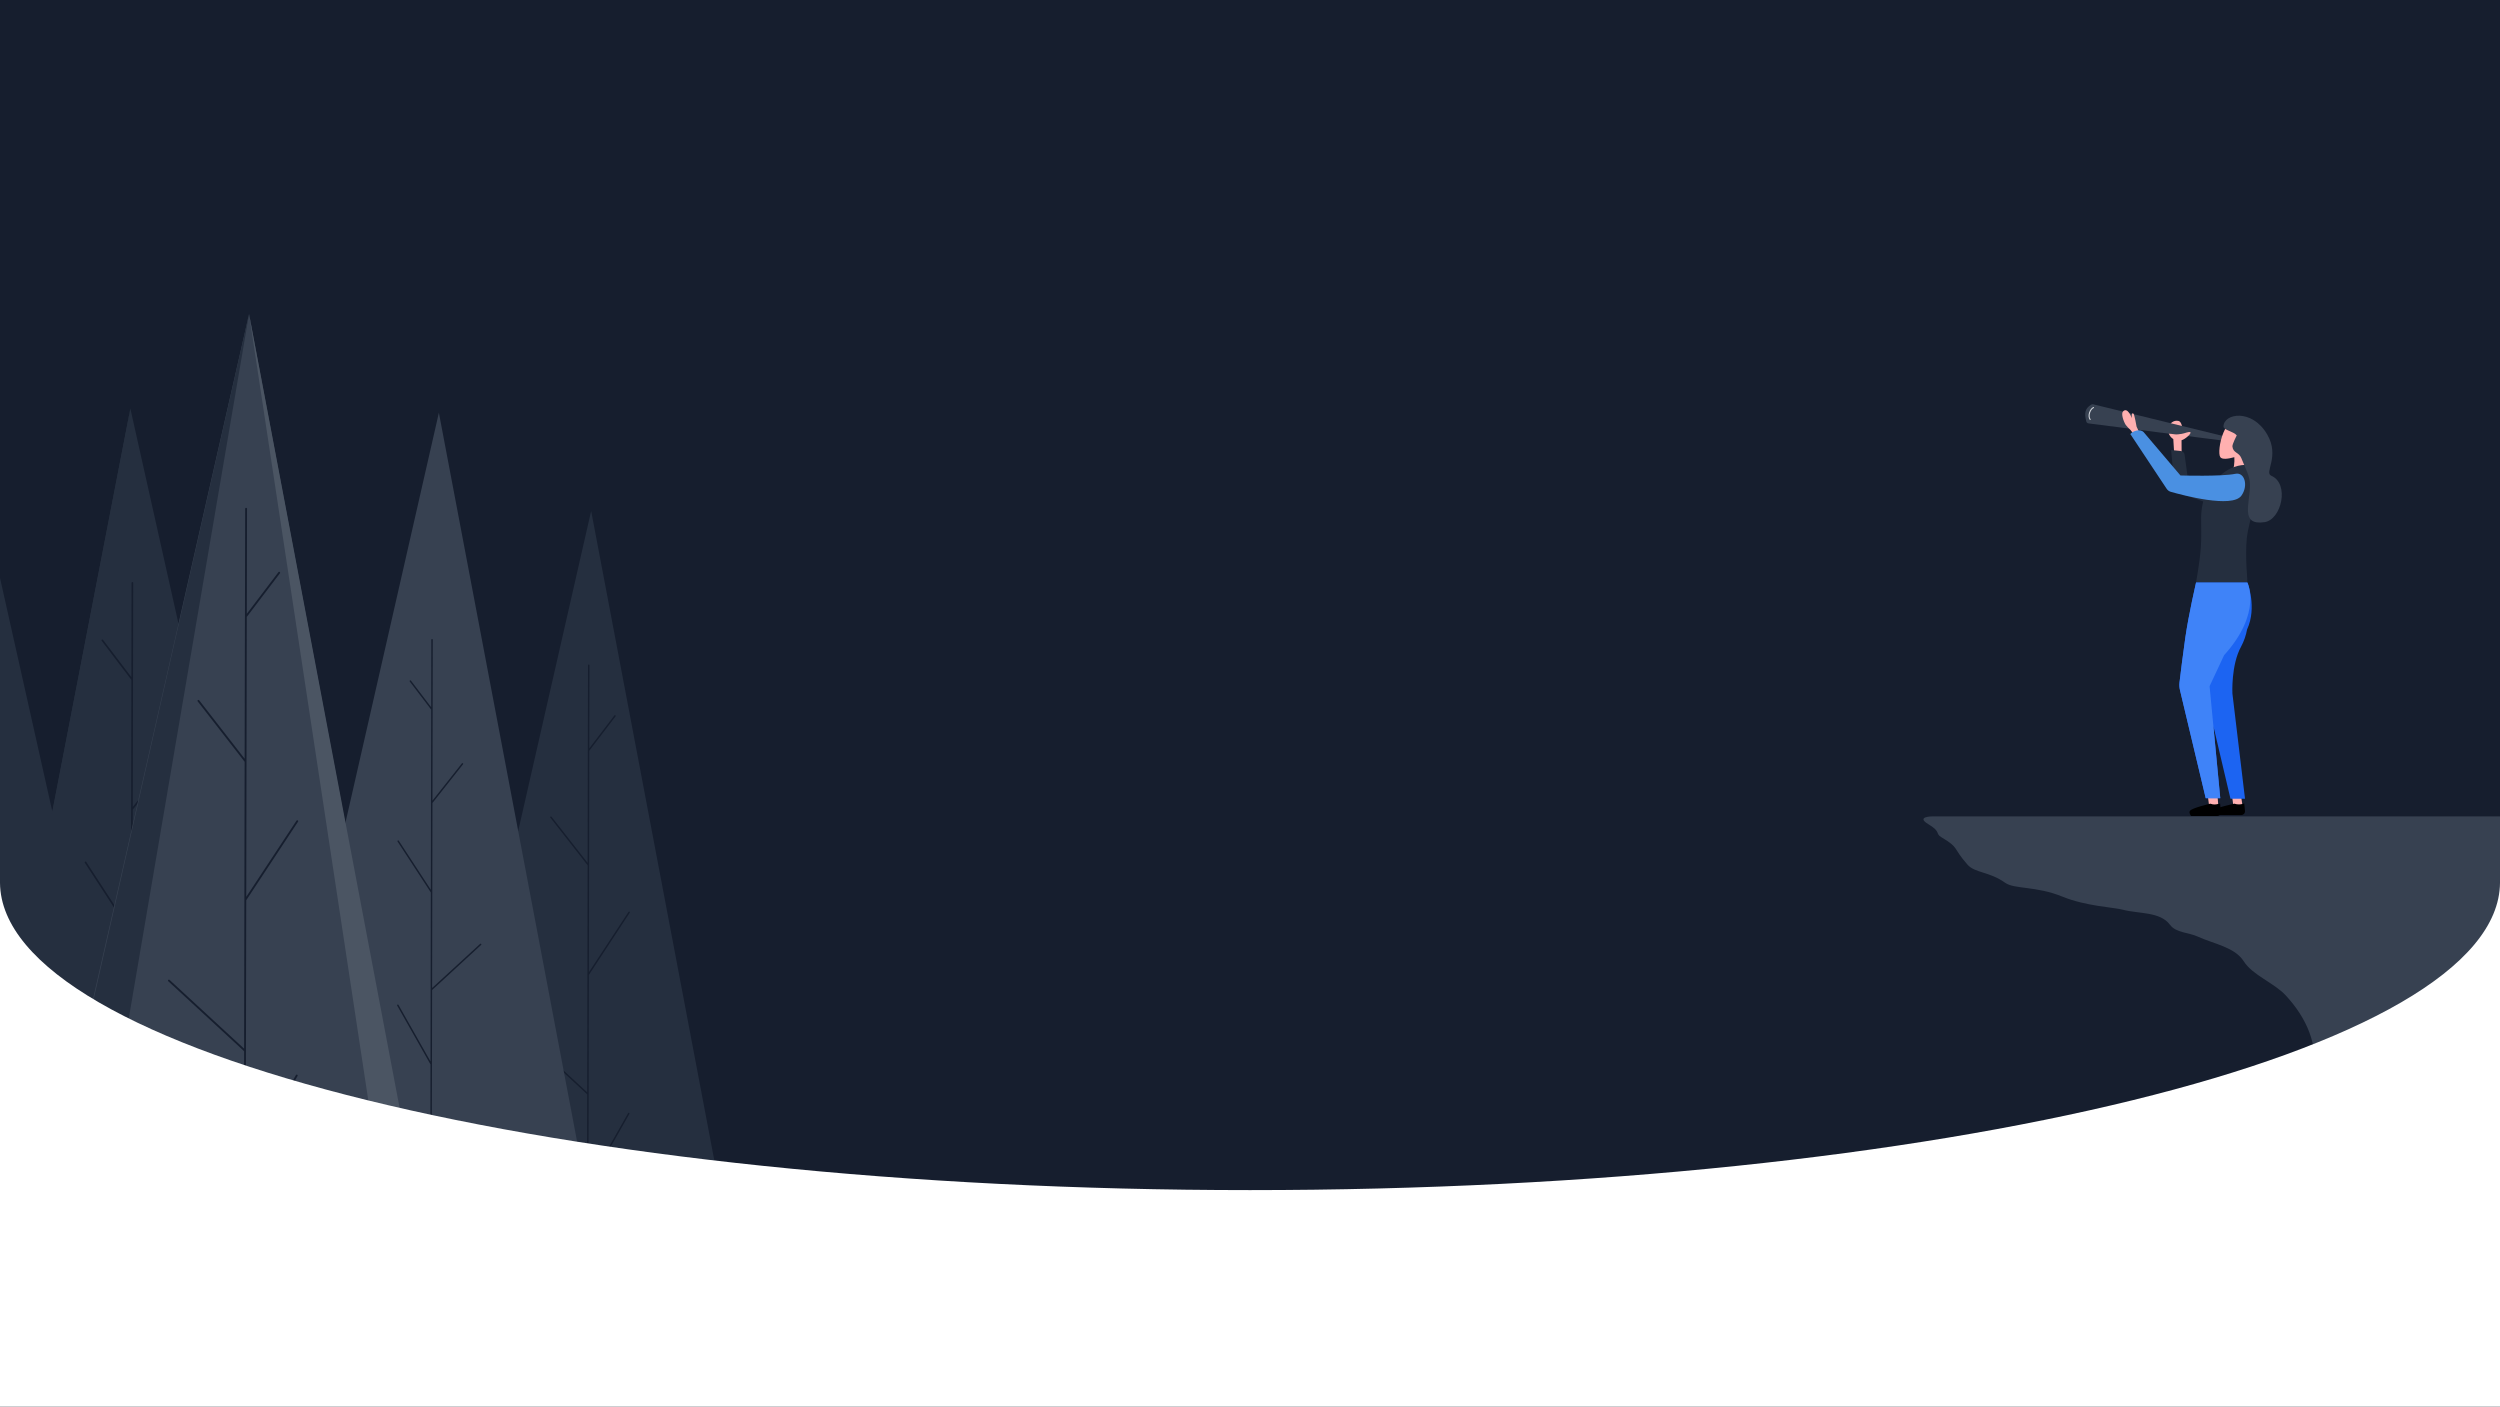
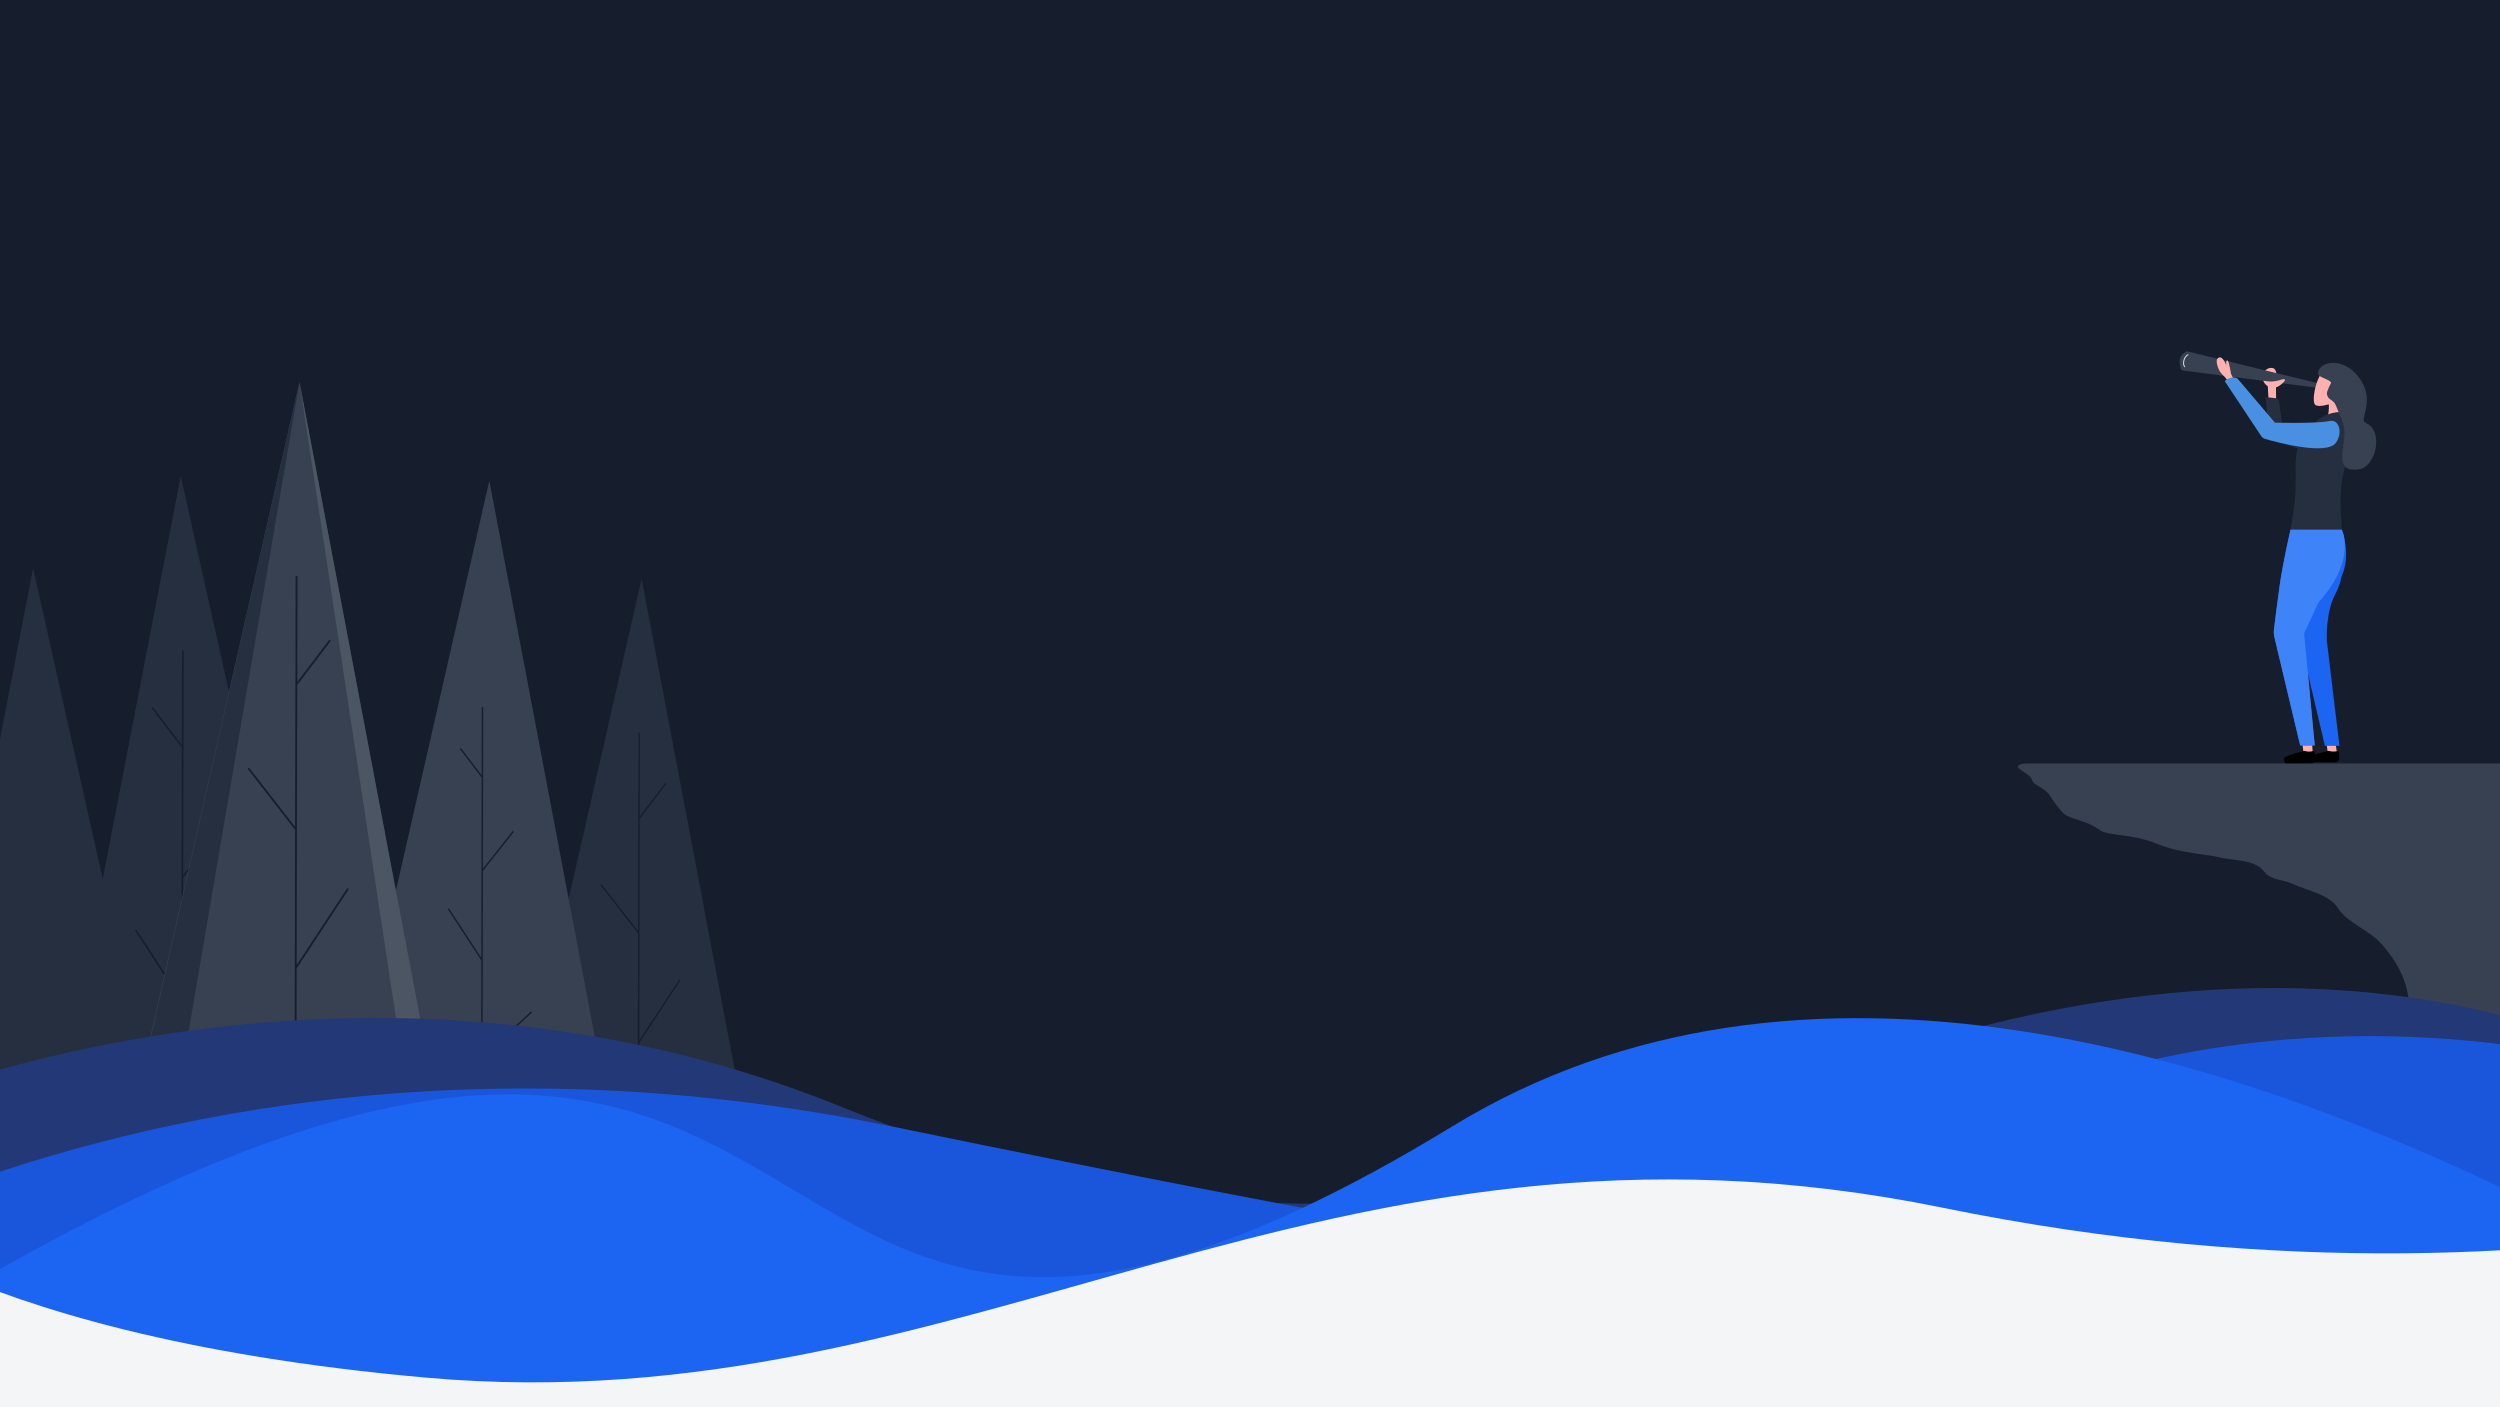
<svg xmlns="http://www.w3.org/2000/svg" viewBox="0 0 1920 1080">
  <defs>
-     <style>.a{fill:#161e2e;}.b,.c{fill:#252f3f;}.b,.f,.g,.m,.n,.o,.p{fill-rule:evenodd;}.d,.e,.h,.l{fill:none;stroke-linecap:round;}.d,.e,.h{stroke:#161e2e;}.d{stroke-width:1.29px;}.e{stroke-width:1.14px;}.f,.k{fill:#374151;}.g{fill:#4b5563;}.h{stroke-width:1.44px;}.i{fill:#fff;}.j,.m{fill:#ffb0b0;}.l{stroke:#d2d6dc;stroke-width:0.81px;}.n{fill:#4a90e2;}.o{fill:#1c64f2;}.p{fill:#3f83f8;}.q{stroke:#000;stroke-width:1.26px;}</style>
+     <style>.a{fill:#161e2e;}.b,.c{fill:#252f3f;}.b,.f,.g,.l,.m,.n,.o{fill-rule:evenodd;}.d,.e,.h,.k{fill:none;stroke-linecap:round;}.d,.e,.h{stroke:#161e2e;}.d{stroke-width:1.29px;}.e{stroke-width:1.14px;}.f,.j{fill:#374151;}.g{fill:#4b5563;}.h{stroke-width:1.44px;}.i,.l{fill:#ffb0b0;}.k{stroke:#d2d6dc;stroke-width:0.81px;}.m{fill:#4a90e2;}.n,.s{fill:#1c64f2;}.o{fill:#3f83f8;}.p{stroke:#000;stroke-width:1.26px;}.q{fill:#233876;}.r{fill:#1a56db;}.t{fill:#f4f5f7;}</style>
  </defs>
  <rect class="a" width="1920" height="1080" />
-   <path class="b" d="M100.11,313.77,242.45,950-23,949.45l.73-3.65-99.78-.19L-13.31,384.15h0l.72,3.47L40.22,623.4ZM-271.52,523.2-175.3,953l-179.32-.34ZM326,954,453.48,394.71l.55-2.18h0L560.58,954.4Z" />
-   <path class="c" d="M1.11,949.49l99-635.72L-23,949.45Z" />
-   <path class="d" d="M100.68,965.92l.12-65.85m.87-452.4-.14,74.24m-.38,194.83L65.69,662.31m35.46,54.43.19-95.41m-.19,95.41L101,820.53m.38-199L134.07,580m-32.73,41.53.19-99.6m0,0L78.6,491.77M101,820.53l52.62-48.24M101,820.53l-.16,79.72m0,0L65.35,837.43" />
-   <path class="e" d="M451.28,969.33l.11-58.74m.77-399.68L452,576.4m-.33,172.2,31.47-47.91M451.7,748.6l.16-84.27m-.16,84.27-.17,91.58m.33-175.85L423.11,627.6m28.75,36.73L452,576.4m0,0,20.3-26.59m-20.8,290.37L405.27,797.4m46.26,42.78-.14,70.41m0,0,31.48-55.39" />
-   <path class="f" d="M191.27,241.16,29.56,951l163.27.31-.19,1.28h.55l35.57.07h0l104.34.2,0,16.23a1.06,1.06,0,0,0,1.09,1.1,1.18,1.18,0,0,0,1.1-1.09l0-16.24,98.33.19h0l24.07.05L337.06,317h0L265.13,632.59ZM337.43,317ZM-182.21,465.73Zm-94,486.15,40.5.08-.18,1.09h.54l30.47.06h0l22.62,0,0,11.31a.86.86,0,0,0,.91.92.87.87,0,0,0,.91-.91l0-11.31,64.76.12,0,15a1.06,1.06,0,0,0,1.09,1.1,1.06,1.06,0,0,0,1.1-1.1l0-15,83.55.16h0l20.61,0h0L-112.42,410h0l-41.39,182L-182,465.55h0l-94.16,486.33Z" />
-   <path class="g" d="M299,951.52,191.27,241.16,326,951.58Z" />
-   <path class="b" d="M70.06,951.08,191.27,241.16,30.29,951Z" />
-   <path class="h" d="M187.86,970.83,188,896m1-505.3-.16,82.82m-.42,217.62,39.88-60.48M188.4,691.18l.2-106.53m-.2,106.53L188.18,807m.42-222.19-36.21-46.58m36.21,46.58.22-111.09m0-.18,25.6-33.7M188.18,807l-58.46-53.93M188.18,807,188,896m0,0,39.9-70" />
-   <path class="e" d="M331.09,865.32l.1-48m.62-326-.1,53.45m-.27,140.46L305.8,646m25.64,39.27.13-68.77m-.13,68.77-.14,74.79m.27-143.56,23.59-29.87M331.57,616.5l.14-71.69m0,0-16.56-21.74m16.15,237,37.82-34.77M331.3,760.06l-.11,57.46m0-.18-25.64-45.29" />
-   <path class="f" d="M1920,627H1484s-13,0-3,6,5,7,10,10c14.19,8.52,8,7.37,20,21,5.79,6.6,16.68,5.2,29,14,7,5,23.8,2.38,43.87,10.59,18.13,7.41,39.51,8.22,46.43,10.06,12.33,3.27,28.7,1.35,36.28,11.62,4.57,6.19,14.28,5.8,21.24,9,12.47,5.72,28.44,8.08,35.38,19,6.8,10.72,23.39,16.61,32.23,26.18,16.24,17.59,25.13,38,21.57,61.54-15,99,267-71,222-129S1920,627,1920,627Z" />
-   <path class="i" d="M960,914C430.48,914,1.11,808.39,0,678H0v402H1920V678h0C1918.89,808.39,1489.52,914,960,914Z" />
-   <path class="j" d="M1673.26,323.33c2.35.66,2.76,5.51,3.15,6.79h-10.09s-.73-3.18.79-4.87A6.11,6.11,0,0,1,1673.26,323.33Z" />
-   <path class="k" d="M1604,325.17l102,13.05c1.87-1.79,2.24-2.08,1.28-3.38l-99.71-24.33a2,2,0,0,0-1.53.24c-4.7,3-5.47,6.17-3.78,12.91A2,2,0,0,0,1604,325.17Z" />
-   <path class="l" d="M1607.82,313c-2.42.94-4.68,6.25-2.58,9.18" />
-   <path class="m" d="M1728,346.72s8.75-12.27-5.24-22.26-20.74,22.26-17.55,26.66c1.42,1.95,6,1.31,10.77,0,.22,4.17-.14,8.74-2.25,12.53l13-2.61V347.26C1727.55,346.93,1728,346.72,1728,346.72Zm-25.06,263,.74,9.31h-7.07l-1.49-11.54h7.82ZM1722.3,619l-1.49-9.68v-1.86h-7.08l1.49,11.54Z" />
-   <path class="j" d="M1665.57,333l4.53.51s1.45.36,5.3-.28c2.83-.48,5.31-1.86,6.73-1.32,1.35.71-3.73,5.38-6.7,6.2l.07,13.23-5.66-1.88-.75-12.27h0a8.42,8.42,0,0,1-3.09-3.34Z" />
-   <path class="b" d="M1693.9,379.27a54.36,54.36,0,0,0-3.42,20.57c.14,6.26.19,14.73-.27,21.17-.77,10.54-3.72,26.8-3.72,26.8h39.08l.38-.37c0-3.95-.48-8.11-.65-12.05-.26-5.74-.5-15.28.27-22.2,1.62-14.37,9.68-35.74,9.68-35.74S1731.9,357,1725.57,357c-4.26,0-14.1.69-23.28,11.15C1698.55,369.48,1695.81,374.25,1693.9,379.27Z" />
-   <path class="c" d="M1696.42,386.63l-26-9-3-32,7.44.74a3.27,3.27,0,0,1,2.91,2.81l2.65,19.45,24,7Z" />
-   <path class="m" d="M1640.9,327.7s-1.62-9.38-2.37-10c-1.91-1.5-1.26,3.54-1.26,3.54s-3.18-9.18-6.84-5.21c-1.58,1.72.46,7.69,2.12,10.27a35.33,35.33,0,0,0,3.82,4.1l2.41,3.23,4.15-1.68Z" />
-   <path class="n" d="M1646.29,331.85l28.3,33.32s31.76.91,42.1-1.28c7.29-1.55,10.2,9.2,4.67,16.82-7.1,9.79-45-.38-54.22-3a5.62,5.62,0,0,1-3.13-2.3l-27.94-42.09C1637.92,331.15,1643.3,329,1646.29,331.85Z" />
-   <path class="o" d="M1699.91,557.76,1713,613.43h11.17l-9.68-80.78s-1.12-22,6.7-36.11a45.3,45.3,0,0,0,4.56-13.1c7.85-17,.28-36,.28-36h-39.46s-5.71,24.82-8.19,42.06c-1.9,13.19-3.74,28.32-4.49,34.61a17.13,17.13,0,0,0,.35,5.93l19.77,83h11.17Z" />
-   <path class="p" d="M1708.13,503.16C1737.65,470.5,1726,447.4,1726,447.4h-39.46s-5.71,24.82-8.19,42.06c-1.9,13.19-3.74,28.32-4.49,34.61a17.13,17.13,0,0,0,.35,5.93l19.78,83h11.16l-8.19-86Z" />
-   <path class="q" d="M1723.54,622.88l-.5-5a11.75,11.75,0,0,1-7.07,0s-14.15,3-15.26,4.84c-.53.88.74,2.61.74,2.61h19.87A2.23,2.23,0,0,0,1723.54,622.88Z" />
-   <path class="q" d="M1705,623.65l-.52-5.76c-3.19.84-4.68.74-7,0,0,0-14.07,3.28-15.18,5.33-.52,1,.74,2.86.74,2.86h19.77A2.23,2.23,0,0,0,1705,623.65Z" />
-   <path class="k" d="M1741.28,333.78c-11.77-20.35-33.64-16.26-33.64-6.18,0,2.65,7.69,3.73,10.18,6.76,0,0-3.54,6.83-3.33,8.59.63,5.15,5,4.19,6.9,9,3.11,8,6.6,13.6,6.6,20.37,0,14.52-7.76,31.36,11.1,28.71,13.13-1.84,19.47-29.65,5.22-35.67C1738.69,363,1751.05,350.67,1741.28,333.78Z" />
+   <path class="b" d="M138.86,366,281.2,1002.19l-265.42-.51.74-3.65-99.78-.19L25.44,436.38h0l.73,3.46L79,675.63ZM-232.76,575.43l96.22,429.78-179.32-.34Zm597.5,430.75,127.5-559.24.55-2.19h0l106.54,561.88Z" />
+   <path class="c" d="M39.86,1001.72l99-635.72L15.78,1001.68Z" />
+   <path class="d" d="M139.43,1018.15l.13-65.85m.87-452.4-.14,74.24M139.91,769l-35.47-54.42M139.91,769l.19-95.4m-.19,95.4-.2,103.8m.39-199,32.73-41.53M140.1,673.74l.19-99.6m0,0L117.36,544m22.35,328.76,52.63-48.24m-52.63,48.24-.15,79.72m0,0-35.45-62.82" />
+   <path class="e" d="M490,1021.56l.11-58.74m.77-399.68-.13,65.49m-.33,172.2,31.47-47.91m-31.47,47.91.16-84.27m-.16,84.27-.18,91.58m.34-175.85-28.75-36.73m28.75,36.73.17-87.93m0,0L511.09,602M490.28,892.41,444,849.63m46.25,42.78-.13,70.41m0,0,31.48-55.39" />
+   <path class="f" d="M230,293.39,68.32,1003.24l163.26.31-.18,1.28H232l35.57.07h0l104.34.2,0,16.23a1.05,1.05,0,0,0,1.09,1.1,1.18,1.18,0,0,0,1.1-1.09l0-16.24,98.32.19h0l24.08.05L375.82,369.19h0L303.89,684.82Zm146.15,75.8ZM-143.45,518Zm-94,486.15,40.5.08-.19,1.09h.55l30.47.06h0l22.62,0,0,11.31a.87.87,0,0,0,.91.92.87.87,0,0,0,.92-.91l0-11.31,64.76.12,0,15a1.06,1.06,0,0,0,1.09,1.1,1.06,1.06,0,0,0,1.1-1.1l0-15,83.54.17h0l20.62,0h0L-73.66,462.27h0l-41.39,182-28.22-126.47h0l-94.15,486.33Z" />
+   <path class="g" d="M337.75,1003.75,230,293.39l134.72,710.42Z" />
+   <path class="b" d="M108.82,1003.31,230,293.39l-161,709.85Z" />
+   <path class="h" d="M226.62,1023.06l.14-74.79m1-505.3-.16,82.82m-.42,217.62L267,682.93m-39.88,60.48.2-106.53m-.2,106.53-.23,115.84m.43-222.19-36.21-46.58m36.21,46.58L227.58,526m0-.18,25.6-33.7M226.93,859.25l-58.45-53.93m58.45,53.93-.17,89m0,0,39.91-70" />
+   <path class="e" d="M369.85,917.55l.09-48m.63-326-.1,53.45M370.2,737.5l-25.65-39.27M370.2,737.5l.13-68.77m-.13,68.77-.15,74.79m.28-143.56,23.59-29.87m-23.59,29.87.14-71.69m0,0L353.91,575.3m16.14,237,37.83-34.77m-37.83,34.77-.11,57.46m0-.18-25.63-45.29" />
+   <path class="f" d="M1992.55,586.42h-436s-13,0-3,6,5,7,10,10c14.19,8.51,8,7.37,20,21,5.79,6.6,16.68,5.2,29,14,7,5,23.8,2.37,43.87,10.58,18.13,7.42,39.51,8.23,46.43,10.06,12.32,3.28,28.7,1.36,36.28,11.62,4.57,6.2,14.28,5.8,21.23,9,12.48,5.71,28.45,8.07,35.39,19,6.8,10.73,23.38,16.62,32.22,26.19,16.25,17.58,25.14,38,21.58,61.54-15,99,267-71,222-129S1992.55,586.42,1992.55,586.42Z" />
+   <path class="i" d="M1745.8,282.75c2.36.65,2.77,5.5,3.15,6.78h-10.09s-.72-3.18.8-4.86A6.1,6.1,0,0,1,1745.8,282.75Z" />
+   <path class="j" d="M1676.56,284.59l102,13.05c1.87-1.79,2.23-2.08,1.28-3.38l-99.72-24.34a2,2,0,0,0-1.52.24c-4.7,3-5.47,6.17-3.78,12.92A2,2,0,0,0,1676.56,284.59Z" />
+   <path class="k" d="M1680.36,272.46c-2.41.94-4.67,6.25-2.58,9.18" />
+   <path class="l" d="M1800.55,306.14s8.74-12.27-5.25-22.27-20.74,22.27-17.54,26.67c1.42,1.94,6,1.3,10.77,0,.21,4.16-.14,8.74-2.25,12.53l13-2.61V306.67Zm-25.06,263,.74,9.31h-7.07l-1.49-11.54h7.82Zm19.35,9.31-1.49-9.68v-1.86h-7.07l1.49,11.54Z" />
+   <path class="i" d="M1738.11,292.41l4.54.5s1.44.37,5.3-.28c2.83-.47,5.31-1.85,6.73-1.31,1.35.71-3.74,5.37-6.71,6.19l.08,13.24-5.67-1.88-.74-12.28h0a8.33,8.33,0,0,1-3.09-3.33Z" />
+   <path class="b" d="M1766.45,338.68a54.43,54.43,0,0,0-3.42,20.57c.14,6.26.19,14.73-.28,21.17C1762,391,1759,407.23,1759,407.23h39.09l.37-.38c0-3.94-.47-8.1-.65-12-.25-5.74-.5-15.28.28-22.2,1.61-14.37,9.68-35.74,9.68-35.74s-3.35-20.47-9.68-20.47c-4.27,0-14.1.69-23.29,11.14C1771.09,328.89,1768.35,333.67,1766.45,338.68Z" />
+   <path class="c" d="M1769,346l-26-9-3-32,7.44.75a3.25,3.25,0,0,1,2.9,2.8L1753,328l24,7Z" />
+   <path class="l" d="M1713.45,287.12s-1.63-9.39-2.37-10c-1.91-1.51-1.26,3.54-1.26,3.54s-3.18-9.18-6.84-5.21c-1.58,1.72.46,7.69,2.12,10.27a35.33,35.33,0,0,0,3.82,4.1l2.41,3.23,4.15-1.68Z" />
+   <path class="m" d="M1718.84,291.26l28.3,33.33s31.76.91,42.1-1.29c7.29-1.55,10.2,9.21,4.67,16.83-7.1,9.78-45.05-.39-54.22-3a5.58,5.58,0,0,1-3.13-2.3l-27.94-42.09C1710.47,290.57,1715.85,288.37,1718.84,291.26Z" />
+   <path class="n" d="M1772.45,517.17l13.09,55.67h11.16L1787,492.06s-1.12-22,6.7-36.11a45.39,45.39,0,0,0,4.56-13.1c7.84-17,.28-36,.28-36h-39.46s-5.72,24.81-8.19,42.06c-1.9,13.19-3.74,28.31-4.49,34.61a16.69,16.69,0,0,0,.35,5.93l19.77,83.05h11.17Z" />
+   <path class="o" d="M1780.67,462.57c29.52-32.65,17.9-55.75,17.9-55.75h-39.46s-5.71,24.81-8.19,42.06c-1.9,13.19-3.74,28.31-4.49,34.61a16.69,16.69,0,0,0,.35,5.93l19.77,83.05h11.17l-8.19-86Z" />
+   <path class="p" d="M1796.09,582.3l-.5-5a11.86,11.86,0,0,1-7.08,0s-14.14,3-15.26,4.84c-.52.87.75,2.6.75,2.6h19.86A2.23,2.23,0,0,0,1796.09,582.3Z" />
+   <path class="p" d="M1777.5,583.06l-.52-5.75c-3.2.83-4.69.74-7,0,0,0-14.06,3.28-15.17,5.32-.53,1,.74,2.87.74,2.87h19.76A2.24,2.24,0,0,0,1777.5,583.06Z" />
+   <path class="j" d="M1813.83,293.2c-11.77-20.35-33.65-16.26-33.65-6.18,0,2.65,7.69,3.72,10.19,6.76,0,0-3.55,6.82-3.33,8.59.63,5.14,5,4.19,6.9,9,3.11,8,6.6,13.59,6.6,20.36,0,14.52-7.76,31.37,11.09,28.72,13.14-1.84,19.47-29.65,5.23-35.67C1811.24,322.44,1823.59,310.08,1813.83,293.2Z" />
+   <path class="q" d="M-108.73,859.07S255.74,690.7,648.63,851s680.29,8.05,680.29,8.05,487.81-260.67,854.32,58.71l224.13,393.59-2721.17-57.2Z" />
+   <path class="r" d="M2394.19,1019.29c-343.37-298.14-749.46-254.18-944-121-111.43,76.3.66,124.27-764.94-33.11-596.19-122.56-978,179.9-978,179.9l-110.75,342,3116.7,21Z" />
+   <path class="s" d="M-302.09,1171.06C768.57,400.22,441.68,1276.17,1115.58,864.92c533.09-325.32,1355.07,410.85,1355.07,410.85l242.59,271L-646,1585.47S-494.18,1309.36-302.09,1171.06Z" />
+   <path class="t" d="M-142.41,912.82S-46.46,1024.69,326.94,1058c420.62,37.53,687.12-228.18,1165-130.48,519.3,106.17,868-62.6,868-62.6l10.55,720.55H-646Z" />
</svg>
